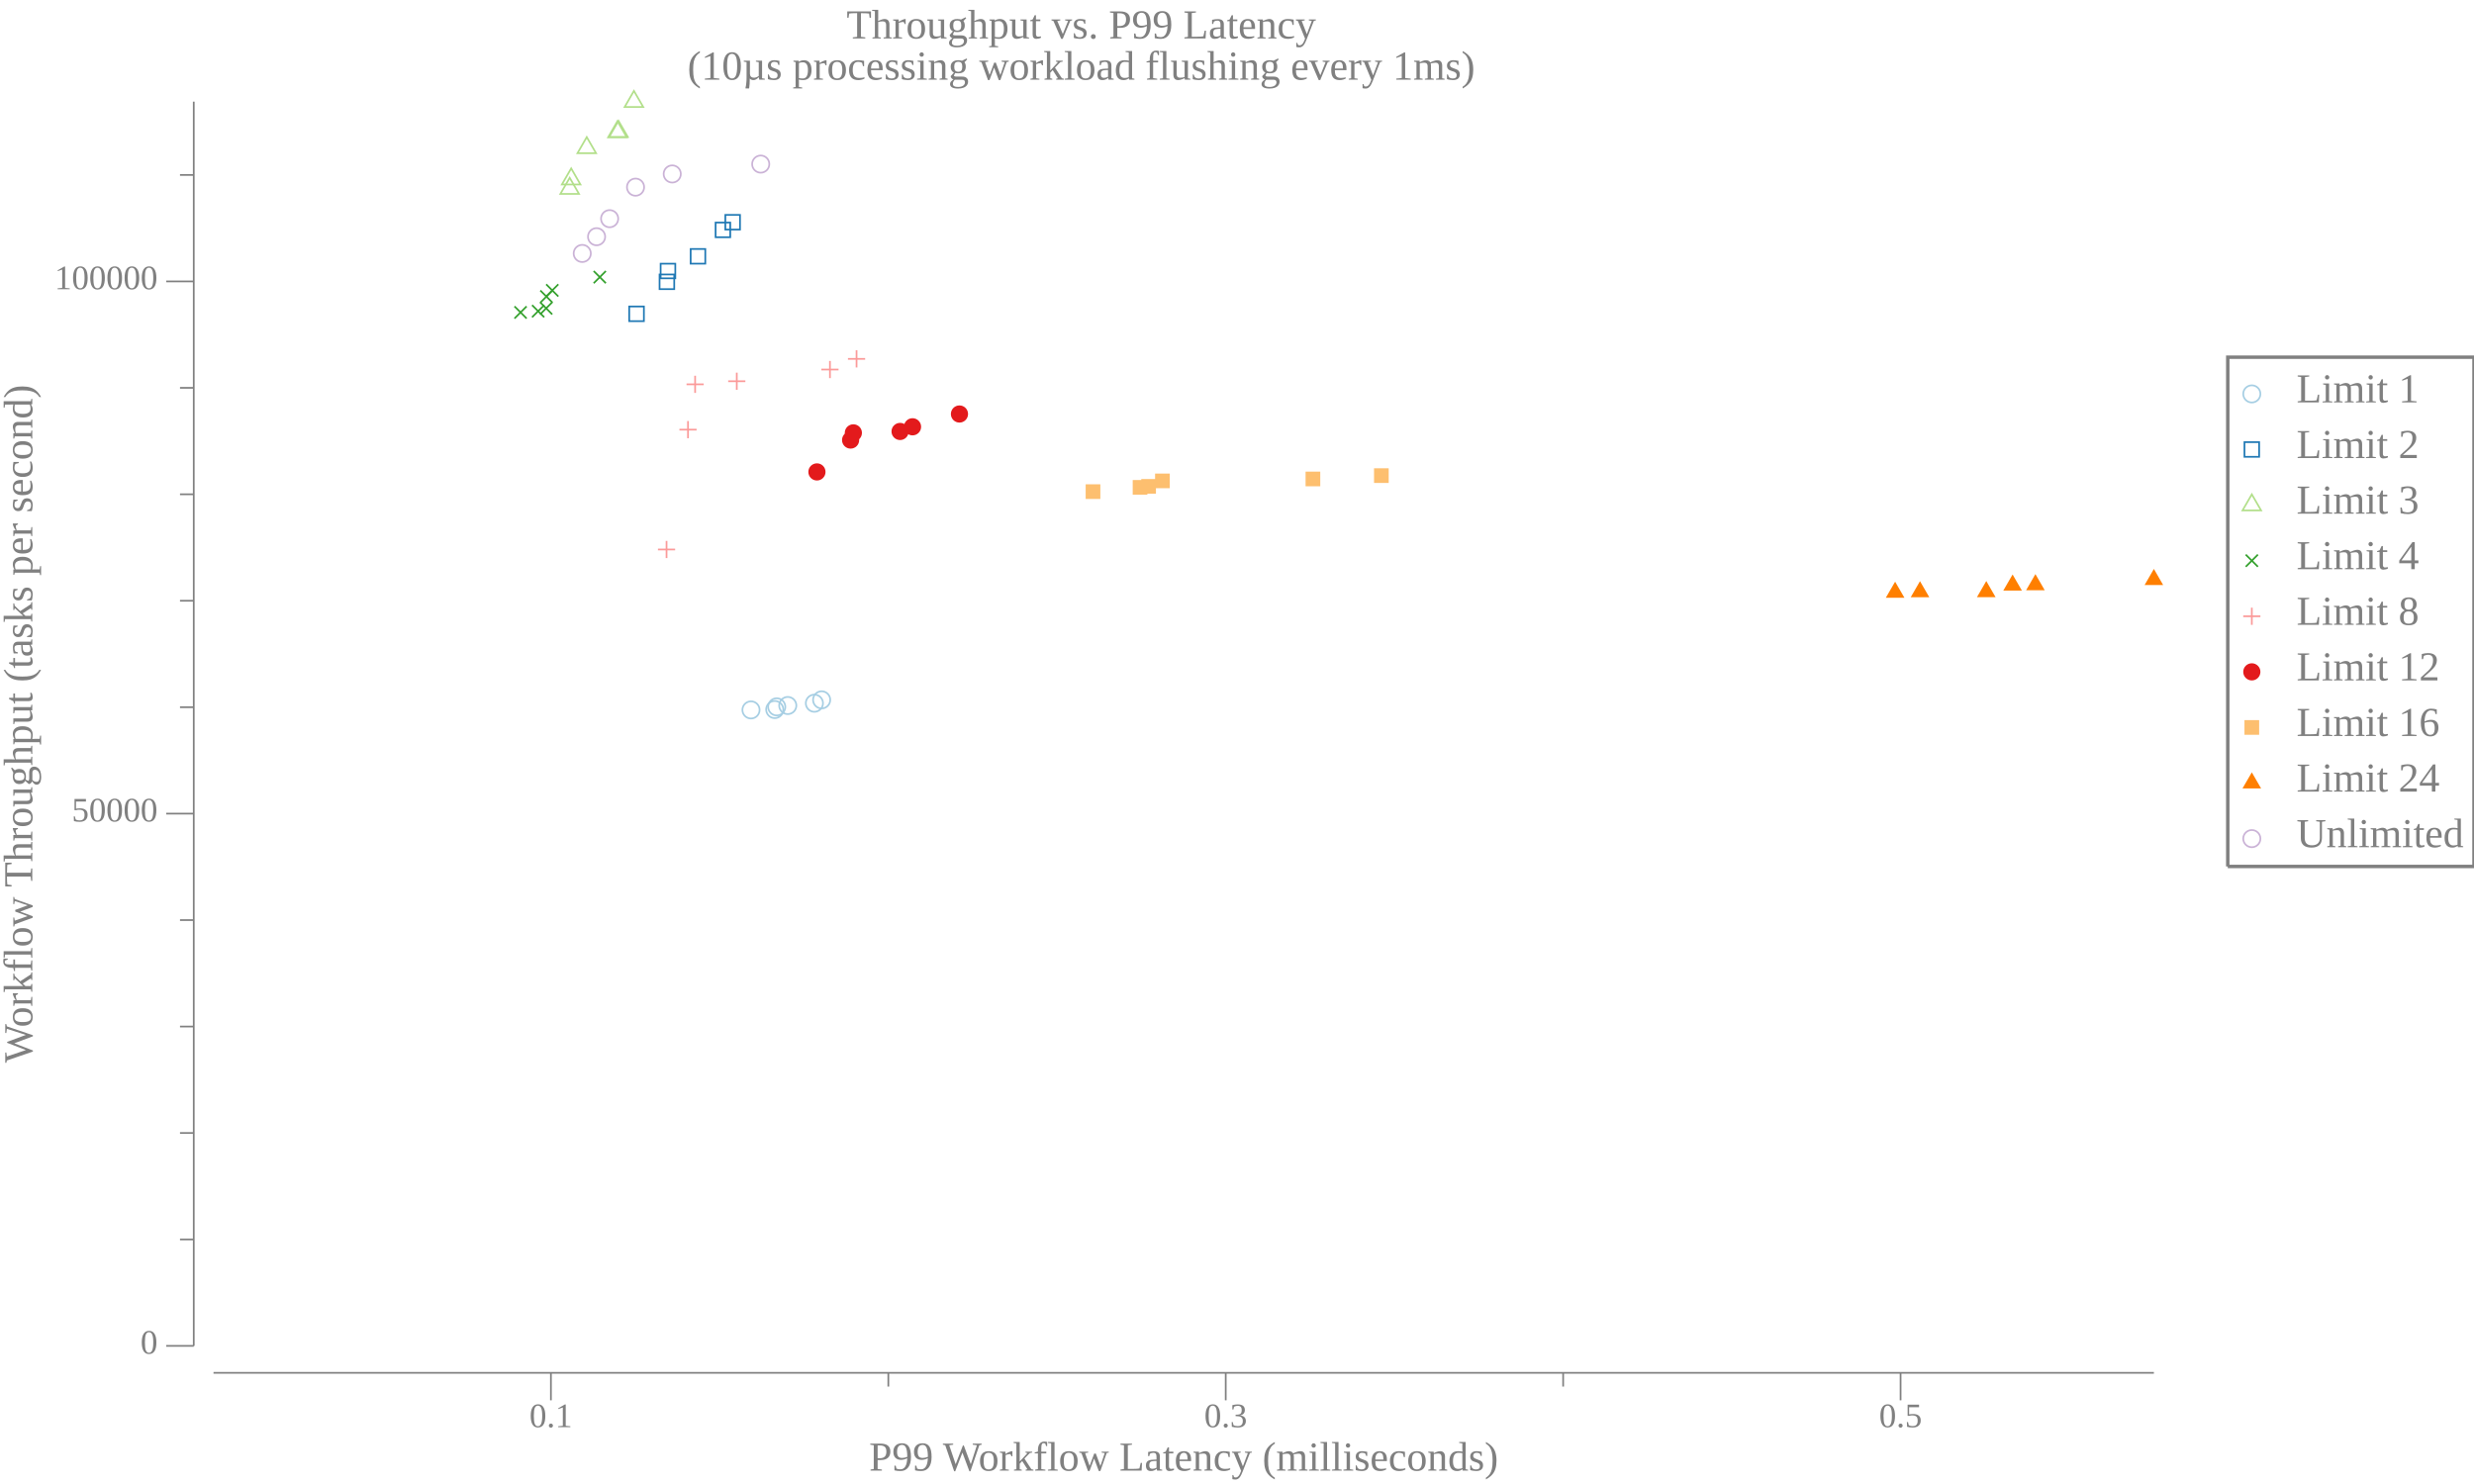
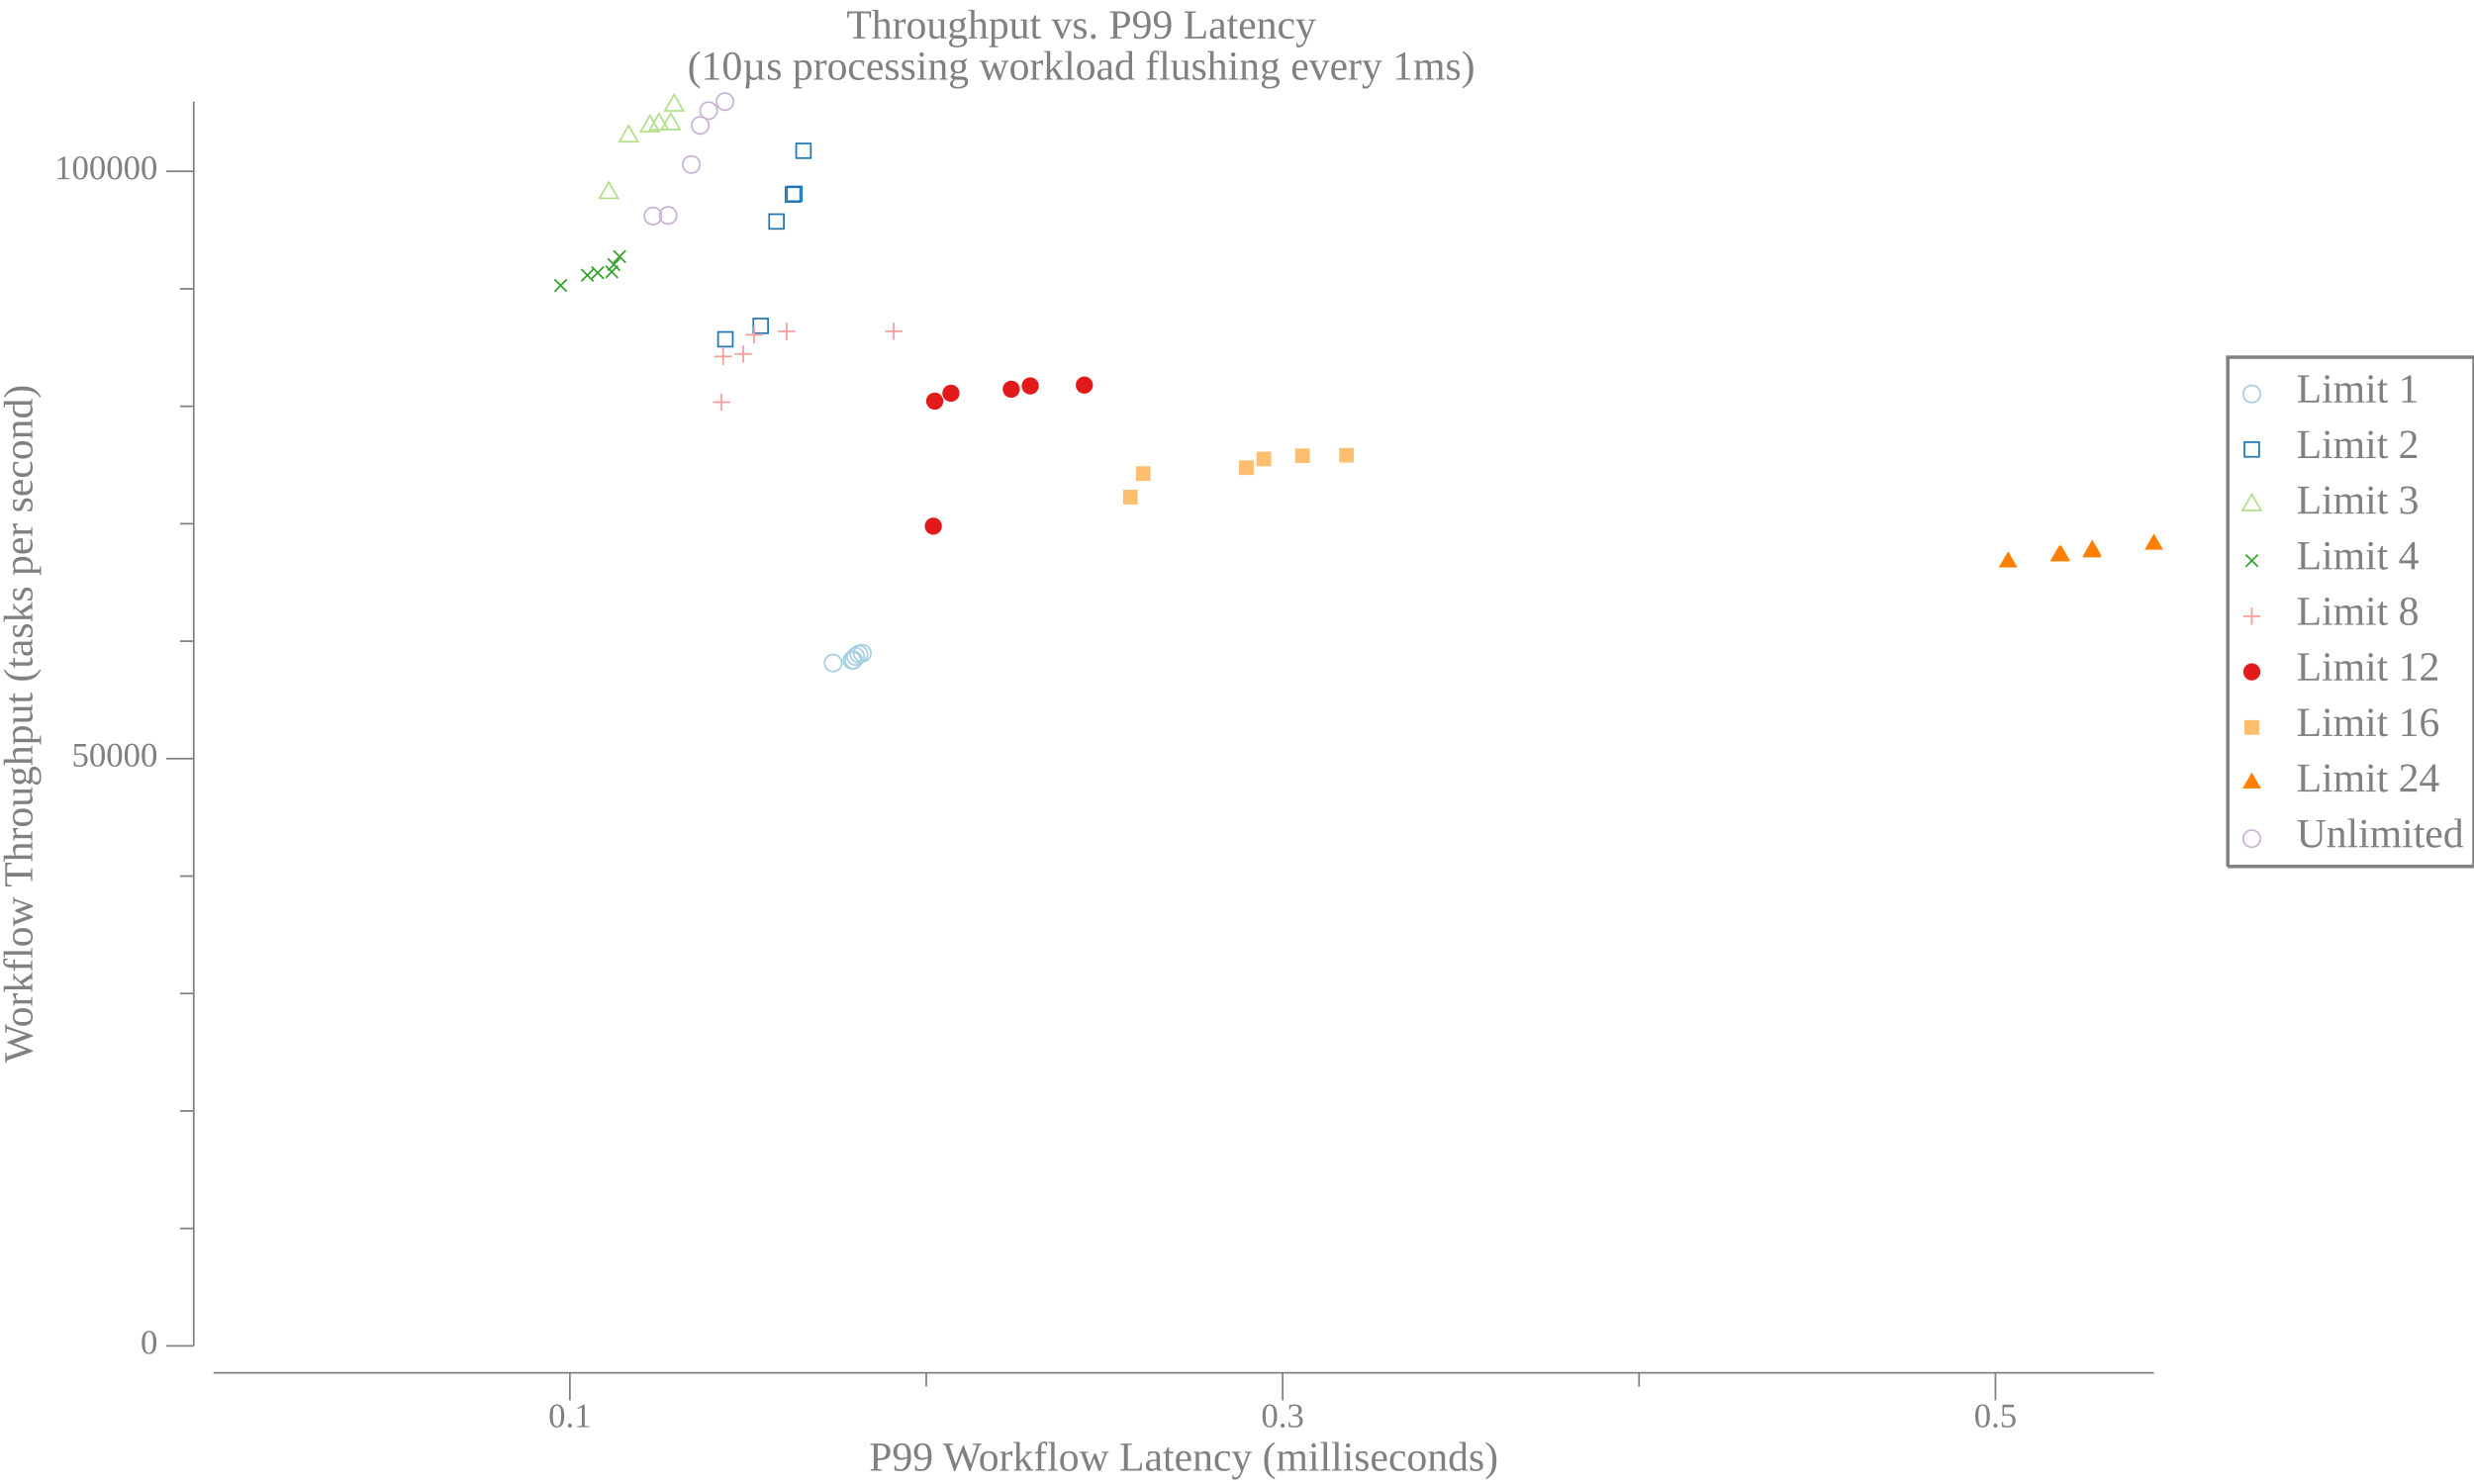
<svg xmlns="http://www.w3.org/2000/svg" width="720pt" height="432pt" viewBox="0 0 720 432">
  <g transform="scale(1, -1) translate(0, -432)">
    <path d="M657.84,317.33A2.5,2.5 0 1 1 652.84,317.33A2.5,2.5 0 1 1 657.84,317.33Z" style="fill:none;stroke:#A6CEE3;stroke-width:0.5" />
    <text x="668.34" y="-314.85" transform="scale(1, -1)" style="font-family:Liberation Serif;font-variant:normal;font-weight:normal;font-style:normal;font-size:12px;fill:#808080">Limit 1</text>
    <path d="M653.2,299.02L657.47,299.02L657.47,303.29L653.2,303.29Z" style="fill:none;stroke:#1F78B4;stroke-width:0.5" />
    <text x="668.34" y="-298.66" transform="scale(1, -1)" style="font-family:Liberation Serif;font-variant:normal;font-weight:normal;font-style:normal;font-size:12px;fill:#808080">Limit 2</text>
    <path d="M655.34,288.09L652.63,283.41L658.04,283.41Z" style="fill:none;stroke:#B2DF8A;stroke-width:0.5" />
    <text x="668.34" y="-282.48" transform="scale(1, -1)" style="font-family:Liberation Serif;font-variant:normal;font-weight:normal;font-style:normal;font-size:12px;fill:#808080">Limit 3</text>
    <path d="M653.57,267.02L657.11,270.55" style="fill:none;stroke:#33A02C;stroke-width:0.5" />
    <path d="M653.57,270.55L657.11,267.02" style="fill:none;stroke:#33A02C;stroke-width:0.5" />
    <text x="668.34" y="-266.3" transform="scale(1, -1)" style="font-family:Liberation Serif;font-variant:normal;font-weight:normal;font-style:normal;font-size:12px;fill:#808080">Limit 4</text>
    <path d="M655.34,255.1L655.34,250.1" style="fill:none;stroke:#FB9A99;stroke-width:0.5" />
    <path d="M652.84,252.6L657.84,252.6" style="fill:none;stroke:#FB9A99;stroke-width:0.5" />
    <text x="668.34" y="-250.11" transform="scale(1, -1)" style="font-family:Liberation Serif;font-variant:normal;font-weight:normal;font-style:normal;font-size:12px;fill:#808080">Limit 8</text>
    <path d="M657.84,236.42A2.5,2.5 0 1 1 652.84,236.42A2.5,2.5 0 1 1 657.84,236.42Z" style="fill:#E31A1C" />
    <text x="668.34" y="-233.93" transform="scale(1, -1)" style="font-family:Liberation Serif;font-variant:normal;font-weight:normal;font-style:normal;font-size:12px;fill:#808080">Limit 12</text>
    <path d="M653.2,218.1L657.47,218.1L657.47,222.37L653.2,222.37Z" style="fill:#FDBF6F" />
    <text x="668.34" y="-217.75" transform="scale(1, -1)" style="font-family:Liberation Serif;font-variant:normal;font-weight:normal;font-style:normal;font-size:12px;fill:#808080">Limit 16</text>
    <path d="M655.34,207.17L652.63,202.49L658.04,202.49Z" style="fill:#FF7F00" />
    <text x="668.34" y="-201.56" transform="scale(1, -1)" style="font-family:Liberation Serif;font-variant:normal;font-weight:normal;font-style:normal;font-size:12px;fill:#808080">Limit 24</text>
    <path d="M657.84,187.87A2.5,2.5 0 1 1 652.84,187.87A2.5,2.5 0 1 1 657.84,187.87Z" style="fill:none;stroke:#CAB2D6;stroke-width:0.5" />
    <text x="668.34" y="-185.38" transform="scale(1, -1)" style="font-family:Liberation Serif;font-variant:normal;font-weight:normal;font-style:normal;font-size:12px;fill:#808080">Unlimited</text>
    <path d="M648.34,179.77L648.34,328.02L720,328.02L720,179.77L648.34,179.77" style="fill:none;stroke:#808080" />
    <path d="M0,0L629.34,0L629.34,432L0,432Z" style="fill:#-8000000000000000-8000000000000000-8000000000000000;fill-opacity:0" />
    <text x="246.35" y="-420.81" transform="scale(1, -1)" style="font-family:Liberation Serif;font-variant:normal;font-weight:normal;font-style:normal;font-size:12px;fill:#808080">Throughput vs. P99 Latency</text>
    <text x="200.07" y="-408.81" transform="scale(1, -1)" style="font-family:Liberation Serif;font-variant:normal;font-weight:normal;font-style:normal;font-size:12px;fill:#808080">(10µs processing workload flushing every 1ms)</text>
    <text x="252.93" y="-3.902" transform="scale(1, -1)" style="font-family:Liberation Serif;font-variant:normal;font-weight:normal;font-style:normal;font-size:12px;fill:#808080">P99 Workflow Latency (milliseconds)</text>
-     <text x="154.08" y="-16.541" transform="scale(1, -1)" style="font-family:Liberation Serif;font-variant:normal;font-weight:normal;font-style:normal;font-size:10px;fill:#808080">0.1</text>
-     <text x="350.47" y="-16.541" transform="scale(1, -1)" style="font-family:Liberation Serif;font-variant:normal;font-weight:normal;font-style:normal;font-size:10px;fill:#808080">0.3</text>
-     <text x="546.87" y="-16.541" transform="scale(1, -1)" style="font-family:Liberation Serif;font-variant:normal;font-weight:normal;font-style:normal;font-size:10px;fill:#808080">0.5</text>
-     <path d="M160.33,24.363L160.33,32.363" style="fill:none;stroke:#808080;stroke-width:0.5" />
-     <path d="M356.72,24.363L356.72,32.363" style="fill:none;stroke:#808080;stroke-width:0.5" />
-     <path d="M553.12,24.363L553.12,32.363" style="fill:none;stroke:#808080;stroke-width:0.5" />
-     <path d="M258.53,28.363L258.53,32.363" style="fill:none;stroke:#808080;stroke-width:0.5" />
-     <path d="M454.92,28.363L454.92,32.363" style="fill:none;stroke:#808080;stroke-width:0.5" />
+     <text x="159.6" y="-16.541" transform="scale(1, -1)" style="font-family:Liberation Serif;font-variant:normal;font-weight:normal;font-style:normal;font-size:10px;fill:#808080">0.1</text>
+     <text x="367.04" y="-16.541" transform="scale(1, -1)" style="font-family:Liberation Serif;font-variant:normal;font-weight:normal;font-style:normal;font-size:10px;fill:#808080">0.3</text>
+     <text x="574.48" y="-16.541" transform="scale(1, -1)" style="font-family:Liberation Serif;font-variant:normal;font-weight:normal;font-style:normal;font-size:10px;fill:#808080">0.5</text>
+     <path d="M165.85,24.363L165.85,32.363" style="fill:none;stroke:#808080;stroke-width:0.5" />
+     <path d="M373.29,24.363L373.29,32.363" style="fill:none;stroke:#808080;stroke-width:0.5" />
+     <path d="M580.73,24.363L580.73,32.363" style="fill:none;stroke:#808080;stroke-width:0.5" />
+     <path d="M269.57,28.363L269.57,32.363" style="fill:none;stroke:#808080;stroke-width:0.5" />
+     <path d="M477.01,28.363L477.01,32.363" style="fill:none;stroke:#808080;stroke-width:0.5" />
    <path d="M62.135,32.363L626.84,32.363" style="fill:none;stroke:#808080;stroke-width:0.5" />
    <g transform="rotate(90)">
      <text x="122.59" y="9.387" transform="scale(1, -1)" style="font-family:Liberation Serif;font-variant:normal;font-weight:normal;font-style:normal;font-size:12px;fill:#808080">Workflow Throughput (tasks per second)</text>
    </g>
    <text x="40.885" y="-37.924" transform="scale(1, -1)" style="font-family:Liberation Serif;font-variant:normal;font-weight:normal;font-style:normal;font-size:10px;fill:#808080">0</text>
-     <text x="20.885" y="-192.86" transform="scale(1, -1)" style="font-family:Liberation Serif;font-variant:normal;font-weight:normal;font-style:normal;font-size:10px;fill:#808080">50000</text>
-     <text x="15.885" y="-347.8" transform="scale(1, -1)" style="font-family:Liberation Serif;font-variant:normal;font-weight:normal;font-style:normal;font-size:10px;fill:#808080">100000</text>
+     <text x="20.885" y="-208.88" transform="scale(1, -1)" style="font-family:Liberation Serif;font-variant:normal;font-weight:normal;font-style:normal;font-size:10px;fill:#808080">50000</text>
+     <text x="15.885" y="-379.83" transform="scale(1, -1)" style="font-family:Liberation Serif;font-variant:normal;font-weight:normal;font-style:normal;font-size:10px;fill:#808080">100000</text>
    <path d="M48.385,40.209L56.385,40.209" style="fill:none;stroke:#808080;stroke-width:0.5" />
-     <path d="M48.385,195.15L56.385,195.15" style="fill:none;stroke:#808080;stroke-width:0.5" />
-     <path d="M48.385,350.08L56.385,350.08" style="fill:none;stroke:#808080;stroke-width:0.5" />
-     <path d="M52.385,71.196L56.385,71.196" style="fill:none;stroke:#808080;stroke-width:0.5" />
-     <path d="M52.385,102.18L56.385,102.18" style="fill:none;stroke:#808080;stroke-width:0.5" />
-     <path d="M52.385,133.17L56.385,133.17" style="fill:none;stroke:#808080;stroke-width:0.5" />
-     <path d="M52.385,164.16L56.385,164.16" style="fill:none;stroke:#808080;stroke-width:0.5" />
-     <path d="M52.385,226.13L56.385,226.13" style="fill:none;stroke:#808080;stroke-width:0.5" />
-     <path d="M52.385,257.12L56.385,257.12" style="fill:none;stroke:#808080;stroke-width:0.5" />
-     <path d="M52.385,288.11L56.385,288.11" style="fill:none;stroke:#808080;stroke-width:0.5" />
-     <path d="M52.385,319.1L56.385,319.1" style="fill:none;stroke:#808080;stroke-width:0.5" />
-     <path d="M52.385,381.07L56.385,381.07" style="fill:none;stroke:#808080;stroke-width:0.5" />
+     <path d="M48.385,211.16L56.385,211.16" style="fill:none;stroke:#808080;stroke-width:0.5" />
+     <path d="M48.385,382.12L56.385,382.12" style="fill:none;stroke:#808080;stroke-width:0.5" />
+     <path d="M52.385,74.4L56.385,74.4" style="fill:none;stroke:#808080;stroke-width:0.5" />
+     <path d="M52.385,108.59L56.385,108.59" style="fill:none;stroke:#808080;stroke-width:0.5" />
+     <path d="M52.385,142.78L56.385,142.78" style="fill:none;stroke:#808080;stroke-width:0.5" />
+     <path d="M52.385,176.97L56.385,176.97" style="fill:none;stroke:#808080;stroke-width:0.5" />
+     <path d="M52.385,245.35L56.385,245.35" style="fill:none;stroke:#808080;stroke-width:0.5" />
+     <path d="M52.385,279.54L56.385,279.54" style="fill:none;stroke:#808080;stroke-width:0.5" />
+     <path d="M52.385,313.73L56.385,313.73" style="fill:none;stroke:#808080;stroke-width:0.5" />
+     <path d="M52.385,347.93L56.385,347.93" style="fill:none;stroke:#808080;stroke-width:0.5" />
    <path d="M56.385,40.209L56.385,402.41" style="fill:none;stroke:#808080;stroke-width:0.5" />
-     <path d="M221.06,225.34A2.5,2.5 0 1 1 216.06,225.34A2.5,2.5 0 1 1 221.06,225.34Z" style="fill:none;stroke:#A6CEE3;stroke-width:0.5" />
-     <path d="M227.97,225.45A2.5,2.5 0 1 1 222.97,225.45A2.5,2.5 0 1 1 227.97,225.45Z" style="fill:none;stroke:#A6CEE3;stroke-width:0.5" />
-     <path d="M228.55,226.23A2.5,2.5 0 1 1 223.55,226.23A2.5,2.5 0 1 1 228.55,226.23Z" style="fill:none;stroke:#A6CEE3;stroke-width:0.5" />
-     <path d="M231.76,226.62A2.5,2.5 0 1 1 226.76,226.62A2.5,2.5 0 1 1 231.76,226.62Z" style="fill:none;stroke:#A6CEE3;stroke-width:0.5" />
-     <path d="M239.51,227.29A2.5,2.5 0 1 1 234.51,227.29A2.5,2.5 0 1 1 239.51,227.29Z" style="fill:none;stroke:#A6CEE3;stroke-width:0.5" />
-     <path d="M241.62,228.27A2.5,2.5 0 1 1 236.62,228.27A2.5,2.5 0 1 1 241.62,228.27Z" style="fill:none;stroke:#A6CEE3;stroke-width:0.5" />
-     <path d="M183.12,338.51L187.39,338.51L187.39,342.78L183.12,342.78Z" style="fill:none;stroke:#1F78B4;stroke-width:0.5" />
-     <path d="M191.95,347.83L196.22,347.83L196.22,352.1L191.95,352.1Z" style="fill:none;stroke:#1F78B4;stroke-width:0.5" />
-     <path d="M192.26,350.98L196.53,350.98L196.53,355.24L192.26,355.24Z" style="fill:none;stroke:#1F78B4;stroke-width:0.5" />
-     <path d="M201,355.25L205.26,355.25L205.26,359.52L201,359.52Z" style="fill:none;stroke:#1F78B4;stroke-width:0.5" />
-     <path d="M208.26,362.94L212.52,362.94L212.52,367.21L208.26,367.21Z" style="fill:none;stroke:#1F78B4;stroke-width:0.5" />
-     <path d="M211.09,365.17L215.36,365.17L215.36,369.44L211.09,369.44Z" style="fill:none;stroke:#1F78B4;stroke-width:0.5" />
-     <path d="M165.8,380.25L163.09,375.56L168.5,375.56Z" style="fill:none;stroke:#B2DF8A;stroke-width:0.5" />
-     <path d="M166.23,382.98L163.52,378.29L168.93,378.29Z" style="fill:none;stroke:#B2DF8A;stroke-width:0.5" />
-     <path d="M170.76,392.09L168.06,387.4L173.47,387.4Z" style="fill:none;stroke:#B2DF8A;stroke-width:0.5" />
-     <path d="M179.69,396.72L176.98,392.03L182.4,392.03Z" style="fill:none;stroke:#B2DF8A;stroke-width:0.5" />
-     <path d="M180,396.83L177.29,392.14L182.71,392.14Z" style="fill:none;stroke:#B2DF8A;stroke-width:0.5" />
-     <path d="M184.49,405.54L181.79,400.85L187.2,400.85Z" style="fill:none;stroke:#B2DF8A;stroke-width:0.5" />
-     <path d="M149.73,339.29L153.26,342.82" style="fill:none;stroke:#33A02C;stroke-width:0.5" />
-     <path d="M149.73,342.82L153.26,339.29" style="fill:none;stroke:#33A02C;stroke-width:0.5" />
-     <path d="M154.84,339.65L158.38,343.18" style="fill:none;stroke:#33A02C;stroke-width:0.5" />
-     <path d="M154.84,343.18L158.38,339.65" style="fill:none;stroke:#33A02C;stroke-width:0.5" />
-     <path d="M157.18,340.48L160.71,344.02" style="fill:none;stroke:#33A02C;stroke-width:0.5" />
-     <path d="M157.18,344.02L160.71,340.48" style="fill:none;stroke:#33A02C;stroke-width:0.5" />
-     <path d="M157.25,343.9L160.79,347.44" style="fill:none;stroke:#33A02C;stroke-width:0.5" />
-     <path d="M157.25,347.44L160.79,343.9" style="fill:none;stroke:#33A02C;stroke-width:0.5" />
-     <path d="M158.95,345.7L162.49,349.24" style="fill:none;stroke:#33A02C;stroke-width:0.5" />
-     <path d="M158.95,349.24L162.49,345.7" style="fill:none;stroke:#33A02C;stroke-width:0.5" />
-     <path d="M172.78,349.56L176.32,353.1" style="fill:none;stroke:#33A02C;stroke-width:0.5" />
-     <path d="M172.78,353.1L176.32,349.56" style="fill:none;stroke:#33A02C;stroke-width:0.5" />
-     <path d="M193.98,274.54L193.98,269.54" style="fill:none;stroke:#FB9A99;stroke-width:0.5" />
-     <path d="M191.48,272.04L196.48,272.04" style="fill:none;stroke:#FB9A99;stroke-width:0.5" />
-     <path d="M200.23,309.43L200.23,304.43" style="fill:none;stroke:#FB9A99;stroke-width:0.5" />
-     <path d="M197.73,306.93L202.73,306.93" style="fill:none;stroke:#FB9A99;stroke-width:0.5" />
-     <path d="M202.3,322.62L202.3,317.62" style="fill:none;stroke:#FB9A99;stroke-width:0.5" />
-     <path d="M199.8,320.12L204.8,320.12" style="fill:none;stroke:#FB9A99;stroke-width:0.5" />
-     <path d="M214.42,323.52L214.42,318.52" style="fill:none;stroke:#FB9A99;stroke-width:0.5" />
-     <path d="M211.92,321.02L216.92,321.02" style="fill:none;stroke:#FB9A99;stroke-width:0.5" />
-     <path d="M241.54,326.93L241.54,321.93" style="fill:none;stroke:#FB9A99;stroke-width:0.5" />
-     <path d="M239.04,324.43L244.04,324.43" style="fill:none;stroke:#FB9A99;stroke-width:0.5" />
-     <path d="M249.28,330.03L249.28,325.03" style="fill:none;stroke:#FB9A99;stroke-width:0.5" />
-     <path d="M246.78,327.53L251.78,327.53" style="fill:none;stroke:#FB9A99;stroke-width:0.5" />
-     <path d="M240.25,294.62A2.5,2.5 0 1 1 235.25,294.62A2.5,2.5 0 1 1 240.25,294.62Z" style="fill:#E31A1C" />
-     <path d="M250.05,303.9A2.5,2.5 0 1 1 245.05,303.9A2.5,2.5 0 1 1 250.05,303.9Z" style="fill:#E31A1C" />
-     <path d="M250.85,305.99A2.5,2.5 0 1 1 245.85,305.99A2.5,2.5 0 1 1 250.85,305.99Z" style="fill:#E31A1C" />
-     <path d="M264.45,306.4A2.5,2.5 0 1 1 259.45,306.4A2.5,2.5 0 1 1 264.45,306.4Z" style="fill:#E31A1C" />
-     <path d="M268.07,307.76A2.5,2.5 0 1 1 263.07,307.76A2.5,2.5 0 1 1 268.07,307.76Z" style="fill:#E31A1C" />
-     <path d="M281.73,311.48A2.5,2.5 0 1 1 276.73,311.48A2.5,2.5 0 1 1 281.73,311.48Z" style="fill:#E31A1C" />
-     <path d="M315.96,286.75L320.23,286.75L320.23,291.02L315.96,291.02Z" style="fill:#FDBF6F" />
-     <path d="M329.65,288L333.92,288L333.92,292.26L329.65,292.26Z" style="fill:#FDBF6F" />
-     <path d="M332.14,288.29L336.41,288.29L336.41,292.55L332.14,292.55Z" style="fill:#FDBF6F" />
-     <path d="M336.16,289.88L340.43,289.88L340.43,294.14L336.16,294.14Z" style="fill:#FDBF6F" />
-     <path d="M379.96,290.44L384.23,290.44L384.23,294.71L379.96,294.71Z" style="fill:#FDBF6F" />
-     <path d="M399.88,291.41L404.15,291.41L404.15,295.68L399.88,295.68Z" style="fill:#FDBF6F" />
-     <path d="M551.53,262.67L548.82,257.99L554.24,257.99Z" style="fill:#FF7F00" />
-     <path d="M558.77,262.82L556.07,258.14L561.48,258.14Z" style="fill:#FF7F00" />
-     <path d="M578.06,262.86L575.35,258.17L580.76,258.17Z" style="fill:#FF7F00" />
-     <path d="M585.72,264.76L583.01,260.08L588.43,260.08Z" style="fill:#FF7F00" />
-     <path d="M592.36,264.87L589.65,260.18L595.07,260.18Z" style="fill:#FF7F00" />
-     <path d="M626.84,266.38L624.13,261.69L629.54,261.69Z" style="fill:#FF7F00" />
-     <path d="M171.95,358.22A2.5,2.5 0 1 1 166.95,358.22A2.5,2.5 0 1 1 171.95,358.22Z" style="fill:none;stroke:#CAB2D6;stroke-width:0.5" />
-     <path d="M176.12,363.09A2.5,2.5 0 1 1 171.12,363.09A2.5,2.5 0 1 1 176.12,363.09Z" style="fill:none;stroke:#CAB2D6;stroke-width:0.5" />
-     <path d="M179.92,368.34A2.5,2.5 0 1 1 174.92,368.34A2.5,2.5 0 1 1 179.92,368.34Z" style="fill:none;stroke:#CAB2D6;stroke-width:0.5" />
-     <path d="M187.46,377.52A2.5,2.5 0 1 1 182.46,377.52A2.5,2.5 0 1 1 187.46,377.52Z" style="fill:none;stroke:#CAB2D6;stroke-width:0.5" />
-     <path d="M198.14,381.36A2.5,2.5 0 1 1 193.14,381.36A2.5,2.5 0 1 1 198.14,381.36Z" style="fill:none;stroke:#CAB2D6;stroke-width:0.5" />
-     <path d="M223.89,384.23A2.5,2.5 0 1 1 218.89,384.23A2.5,2.5 0 1 1 223.89,384.23Z" style="fill:none;stroke:#CAB2D6;stroke-width:0.5" />
+     <path d="M244.97,238.99A2.5,2.5 0 1 1 239.97,238.99A2.5,2.5 0 1 1 244.97,238.99Z" style="fill:none;stroke:#A6CEE3;stroke-width:0.5" />
+     <path d="M250.43,239.8A2.5,2.5 0 1 1 245.43,239.8A2.5,2.5 0 1 1 250.43,239.8Z" style="fill:none;stroke:#A6CEE3;stroke-width:0.5" />
+     <path d="M250.91,239.87A2.5,2.5 0 1 1 245.91,239.87A2.5,2.5 0 1 1 250.91,239.87Z" style="fill:none;stroke:#A6CEE3;stroke-width:0.5" />
+     <path d="M251.49,240.91A2.5,2.5 0 1 1 246.49,240.91A2.5,2.5 0 1 1 251.49,240.91Z" style="fill:none;stroke:#A6CEE3;stroke-width:0.5" />
+     <path d="M252.47,241.57A2.5,2.5 0 1 1 247.47,241.57A2.5,2.5 0 1 1 252.47,241.57Z" style="fill:none;stroke:#A6CEE3;stroke-width:0.5" />
+     <path d="M253.46,241.82A2.5,2.5 0 1 1 248.46,241.82A2.5,2.5 0 1 1 253.46,241.82Z" style="fill:none;stroke:#A6CEE3;stroke-width:0.5" />
+     <path d="M208.98,331.09L213.25,331.09L213.25,335.36L208.98,335.36Z" style="fill:none;stroke:#1F78B4;stroke-width:0.5" />
+     <path d="M219.25,334.99L223.52,334.99L223.52,339.26L219.25,339.26Z" style="fill:none;stroke:#1F78B4;stroke-width:0.5" />
+     <path d="M223.85,365.39L228.12,365.39L228.12,369.65L223.85,369.65Z" style="fill:none;stroke:#1F78B4;stroke-width:0.5" />
+     <path d="M228.62,373.22L232.89,373.22L232.89,377.49L228.62,377.49Z" style="fill:none;stroke:#1F78B4;stroke-width:0.5" />
+     <path d="M229.05,373.45L233.32,373.45L233.32,377.72L229.05,377.72Z" style="fill:none;stroke:#1F78B4;stroke-width:0.5" />
+     <path d="M231.71,385.97L235.97,385.97L235.97,390.23L231.71,390.23Z" style="fill:none;stroke:#1F78B4;stroke-width:0.5" />
+     <path d="M177.16,378.97L174.46,374.28L179.87,374.28Z" style="fill:none;stroke:#B2DF8A;stroke-width:0.5" />
+     <path d="M182.95,395.43L180.24,390.74L185.65,390.74Z" style="fill:none;stroke:#B2DF8A;stroke-width:0.5" />
+     <path d="M189.15,398.37L186.45,393.68L191.86,393.68Z" style="fill:none;stroke:#B2DF8A;stroke-width:0.5" />
+     <path d="M191.78,398.9L189.08,394.22L194.49,394.22Z" style="fill:none;stroke:#B2DF8A;stroke-width:0.5" />
+     <path d="M195.22,398.98L192.51,394.29L197.93,394.29Z" style="fill:none;stroke:#B2DF8A;stroke-width:0.5" />
+     <path d="M196.18,404.44L193.48,399.75L198.89,399.75Z" style="fill:none;stroke:#B2DF8A;stroke-width:0.5" />
+     <path d="M161.4,347.12L164.93,350.66" style="fill:none;stroke:#33A02C;stroke-width:0.5" />
+     <path d="M161.4,350.66L164.93,347.12" style="fill:none;stroke:#33A02C;stroke-width:0.5" />
+     <path d="M169.16,350.11L172.7,353.65" style="fill:none;stroke:#33A02C;stroke-width:0.5" />
+     <path d="M169.16,353.65L172.7,350.11" style="fill:none;stroke:#33A02C;stroke-width:0.5" />
+     <path d="M172.16,350.84L175.7,354.38" style="fill:none;stroke:#33A02C;stroke-width:0.5" />
+     <path d="M172.16,354.38L175.7,350.84" style="fill:none;stroke:#33A02C;stroke-width:0.5" />
+     <path d="M176.27,351.1L179.81,354.63" style="fill:none;stroke:#33A02C;stroke-width:0.5" />
+     <path d="M176.27,354.63L179.81,351.1" style="fill:none;stroke:#33A02C;stroke-width:0.5" />
+     <path d="M176.86,353.23L180.4,356.76" style="fill:none;stroke:#33A02C;stroke-width:0.5" />
+     <path d="M176.86,356.76L180.4,353.23" style="fill:none;stroke:#33A02C;stroke-width:0.5" />
+     <path d="M178.55,355.53L182.09,359.07" style="fill:none;stroke:#33A02C;stroke-width:0.5" />
+     <path d="M178.55,359.07L182.09,355.53" style="fill:none;stroke:#33A02C;stroke-width:0.5" />
+     <path d="M209.97,317.43L209.97,312.43" style="fill:none;stroke:#FB9A99;stroke-width:0.5" />
+     <path d="M207.47,314.93L212.47,314.93" style="fill:none;stroke:#FB9A99;stroke-width:0.5" />
+     <path d="M210.46,330.73L210.46,325.73" style="fill:none;stroke:#FB9A99;stroke-width:0.5" />
+     <path d="M207.96,328.23L212.96,328.23" style="fill:none;stroke:#FB9A99;stroke-width:0.5" />
+     <path d="M216.31,331.45L216.31,326.45" style="fill:none;stroke:#FB9A99;stroke-width:0.5" />
+     <path d="M213.81,328.95L218.81,328.95" style="fill:none;stroke:#FB9A99;stroke-width:0.5" />
+     <path d="M219.46,337.05L219.46,332.05" style="fill:none;stroke:#FB9A99;stroke-width:0.5" />
+     <path d="M216.96,334.55L221.96,334.55" style="fill:none;stroke:#FB9A99;stroke-width:0.5" />
+     <path d="M228.94,338.04L228.94,333.04" style="fill:none;stroke:#FB9A99;stroke-width:0.5" />
+     <path d="M226.44,335.54L231.44,335.54" style="fill:none;stroke:#FB9A99;stroke-width:0.5" />
+     <path d="M260.09,338.06L260.09,333.06" style="fill:none;stroke:#FB9A99;stroke-width:0.5" />
+     <path d="M257.59,335.56L262.59,335.56" style="fill:none;stroke:#FB9A99;stroke-width:0.5" />
+     <path d="M274.12,278.83A2.5,2.5 0 1 1 269.12,278.83A2.5,2.5 0 1 1 274.12,278.83Z" style="fill:#E31A1C" />
+     <path d="M274.54,315.23A2.5,2.5 0 1 1 269.54,315.23A2.5,2.5 0 1 1 274.54,315.23Z" style="fill:#E31A1C" />
+     <path d="M279.25,317.53A2.5,2.5 0 1 1 274.25,317.53A2.5,2.5 0 1 1 279.25,317.53Z" style="fill:#E31A1C" />
+     <path d="M296.8,318.7A2.5,2.5 0 1 1 291.8,318.7A2.5,2.5 0 1 1 296.8,318.7Z" style="fill:#E31A1C" />
+     <path d="M302.33,319.66A2.5,2.5 0 1 1 297.33,319.66A2.5,2.5 0 1 1 302.33,319.66Z" style="fill:#E31A1C" />
+     <path d="M318.07,319.9A2.5,2.5 0 1 1 313.07,319.9A2.5,2.5 0 1 1 318.07,319.9Z" style="fill:#E31A1C" />
+     <path d="M326.83,285.16L331.1,285.16L331.1,289.43L326.83,289.43Z" style="fill:#FDBF6F" />
+     <path d="M330.58,292L334.84,292L334.84,296.27L330.58,296.27Z" style="fill:#FDBF6F" />
+     <path d="M360.6,293.72L364.87,293.72L364.87,297.99L360.6,297.99Z" style="fill:#FDBF6F" />
+     <path d="M365.68,296.25L369.95,296.25L369.95,300.52L365.68,300.52Z" style="fill:#FDBF6F" />
+     <path d="M376.92,297.21L381.19,297.21L381.19,301.47L376.92,301.47Z" style="fill:#FDBF6F" />
+     <path d="M389.74,297.35L394.01,297.35L394.01,301.61L389.74,301.61Z" style="fill:#FDBF6F" />
+     <path d="M584.42,271.52L581.72,266.83L587.13,266.83Z" style="fill:#FF7F00" />
+     <path d="M599.32,273.28L596.61,268.59L602.03,268.59Z" style="fill:#FF7F00" />
+     <path d="M599.8,273.38L597.09,268.69L602.51,268.69Z" style="fill:#FF7F00" />
+     <path d="M608.76,274.44L606.05,269.75L611.46,269.75Z" style="fill:#FF7F00" />
+     <path d="M608.92,274.9L606.21,270.21L611.62,270.21Z" style="fill:#FF7F00" />
+     <path d="M626.84,276.67L624.13,271.98L629.54,271.98Z" style="fill:#FF7F00" />
+     <path d="M192.52,369.11A2.5,2.5 0 1 1 187.52,369.11A2.5,2.5 0 1 1 192.52,369.11Z" style="fill:none;stroke:#CAB2D6;stroke-width:0.5" />
+     <path d="M196.94,369.29A2.5,2.5 0 1 1 191.94,369.29A2.5,2.5 0 1 1 196.94,369.29Z" style="fill:none;stroke:#CAB2D6;stroke-width:0.5" />
+     <path d="M203.7,384.1A2.5,2.5 0 1 1 198.7,384.1A2.5,2.5 0 1 1 203.7,384.1Z" style="fill:none;stroke:#CAB2D6;stroke-width:0.5" />
+     <path d="M206.29,395.5A2.5,2.5 0 1 1 201.29,395.5A2.5,2.5 0 1 1 206.29,395.5Z" style="fill:none;stroke:#CAB2D6;stroke-width:0.5" />
+     <path d="M208.72,399.78A2.5,2.5 0 1 1 203.72,399.78A2.5,2.5 0 1 1 208.72,399.78Z" style="fill:none;stroke:#CAB2D6;stroke-width:0.5" />
+     <path d="M213.49,402.41A2.5,2.5 0 1 1 208.49,402.41A2.5,2.5 0 1 1 213.49,402.41Z" style="fill:none;stroke:#CAB2D6;stroke-width:0.5" />
  </g>
</svg>
